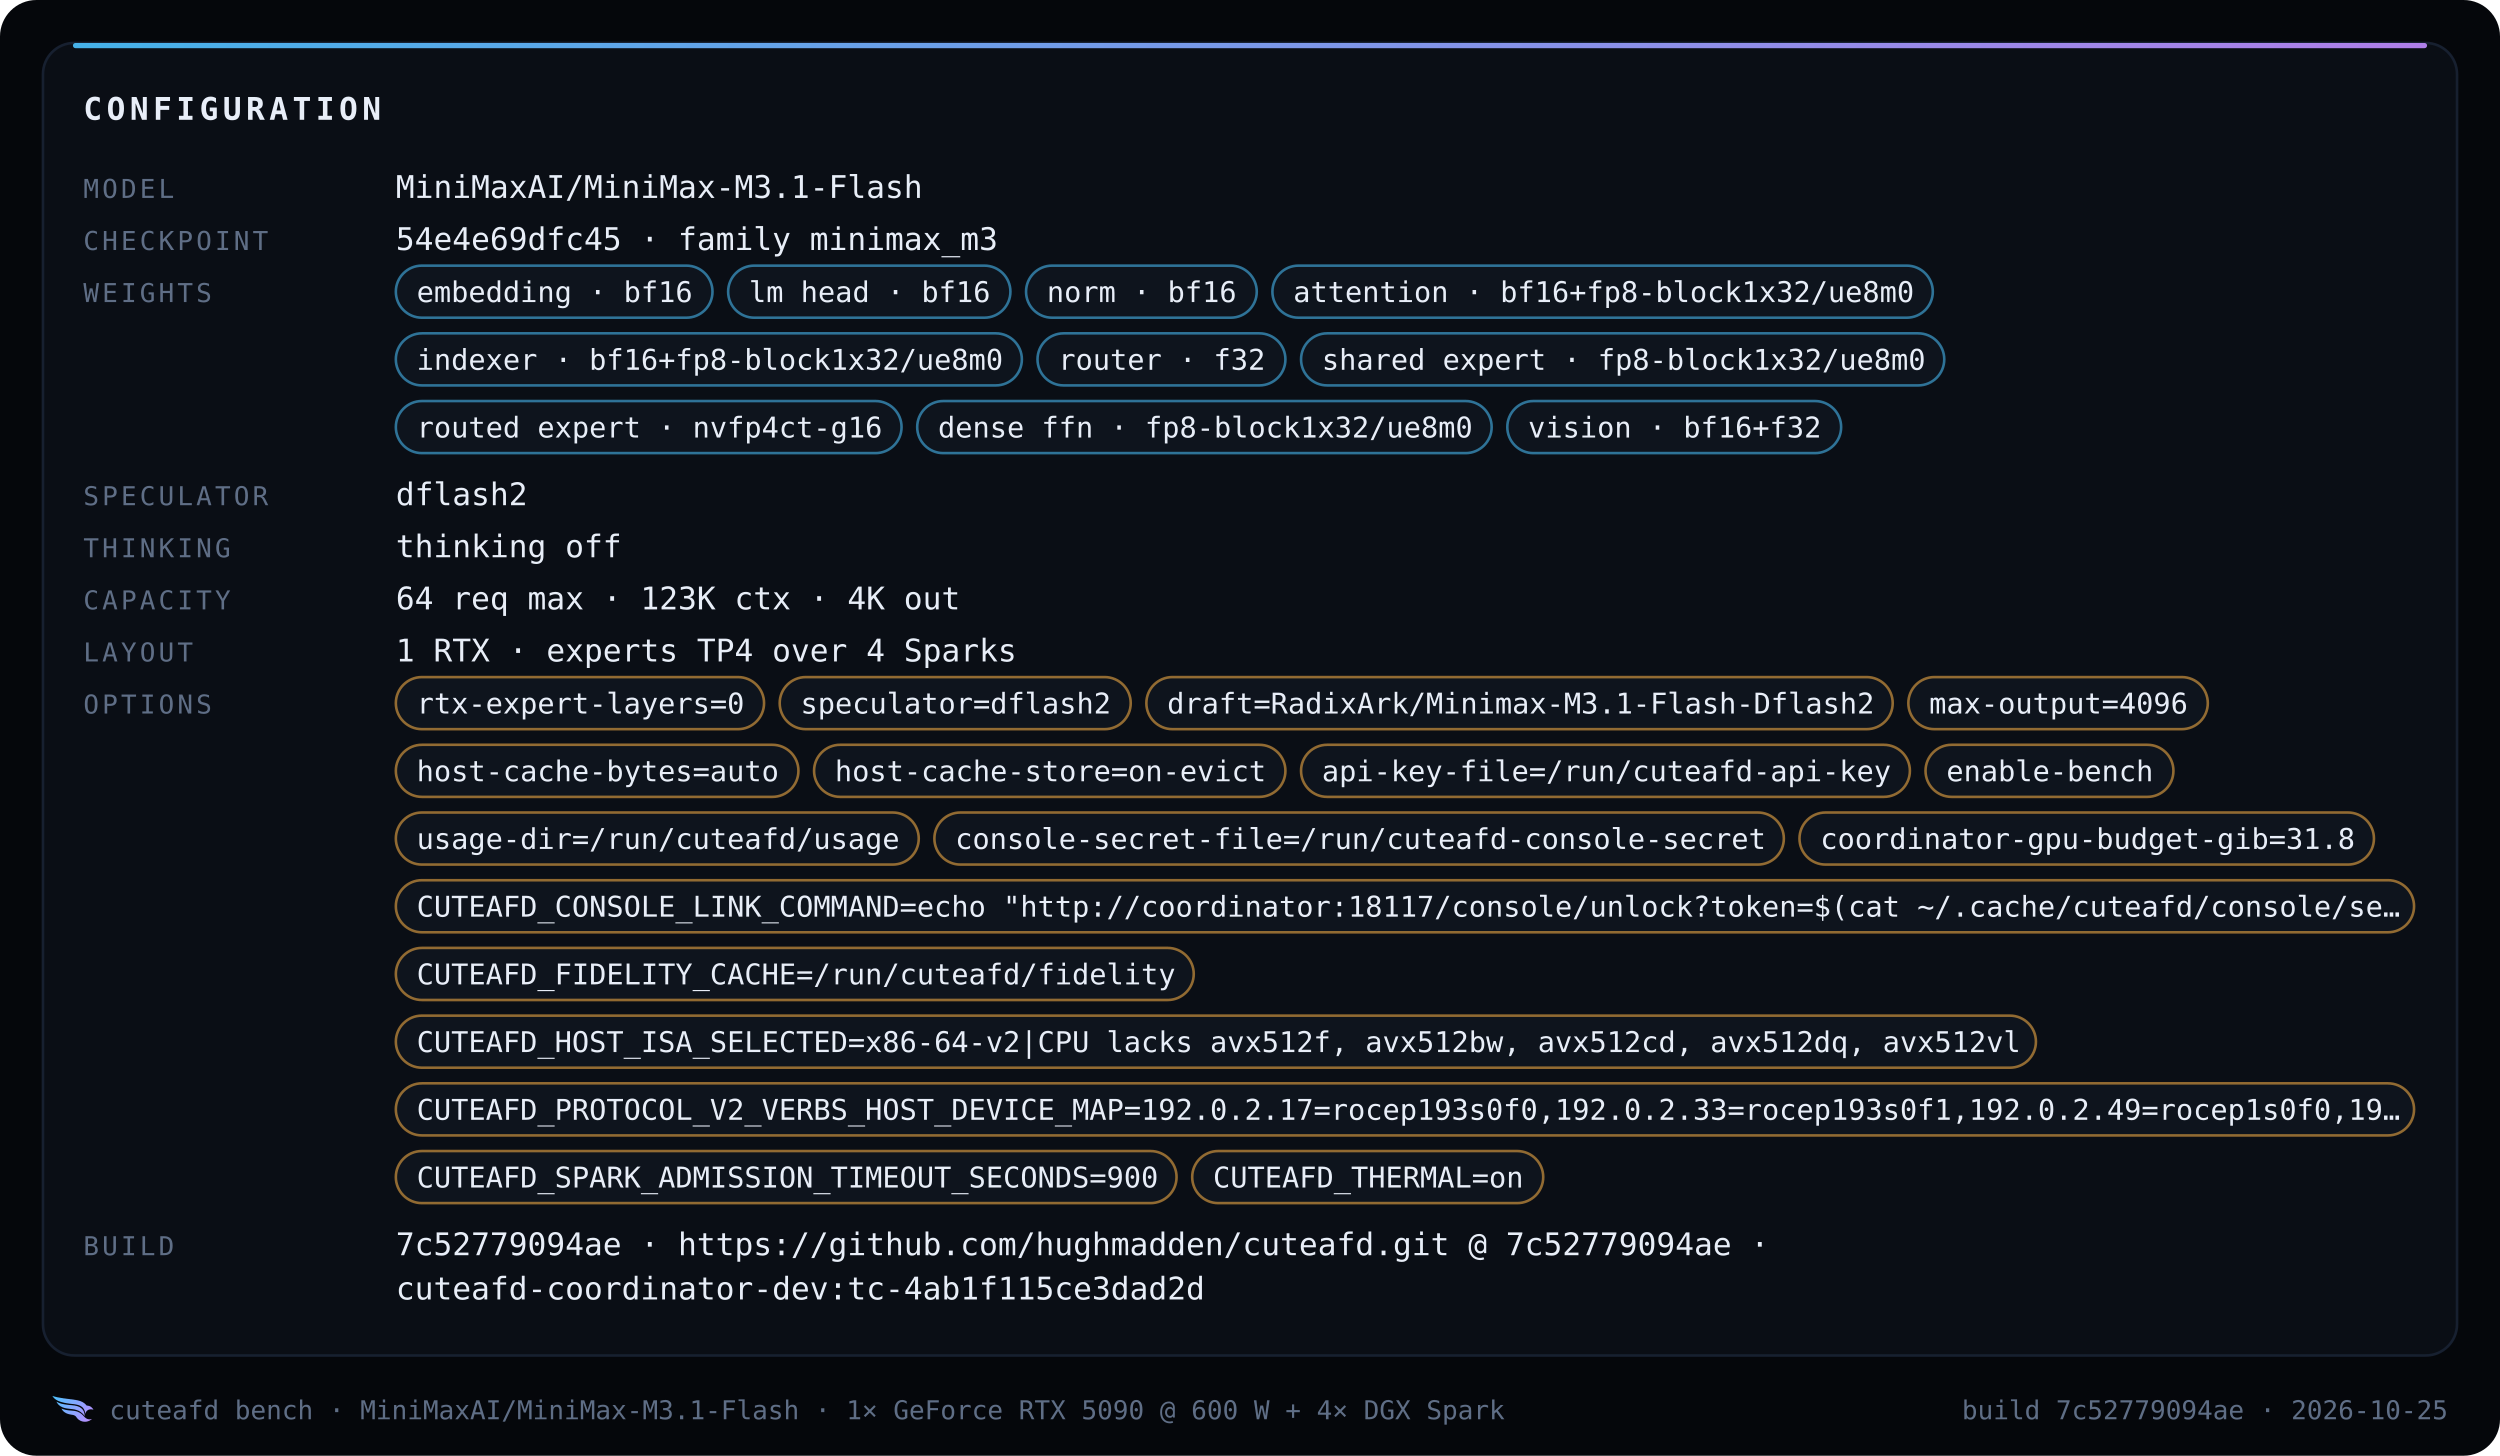
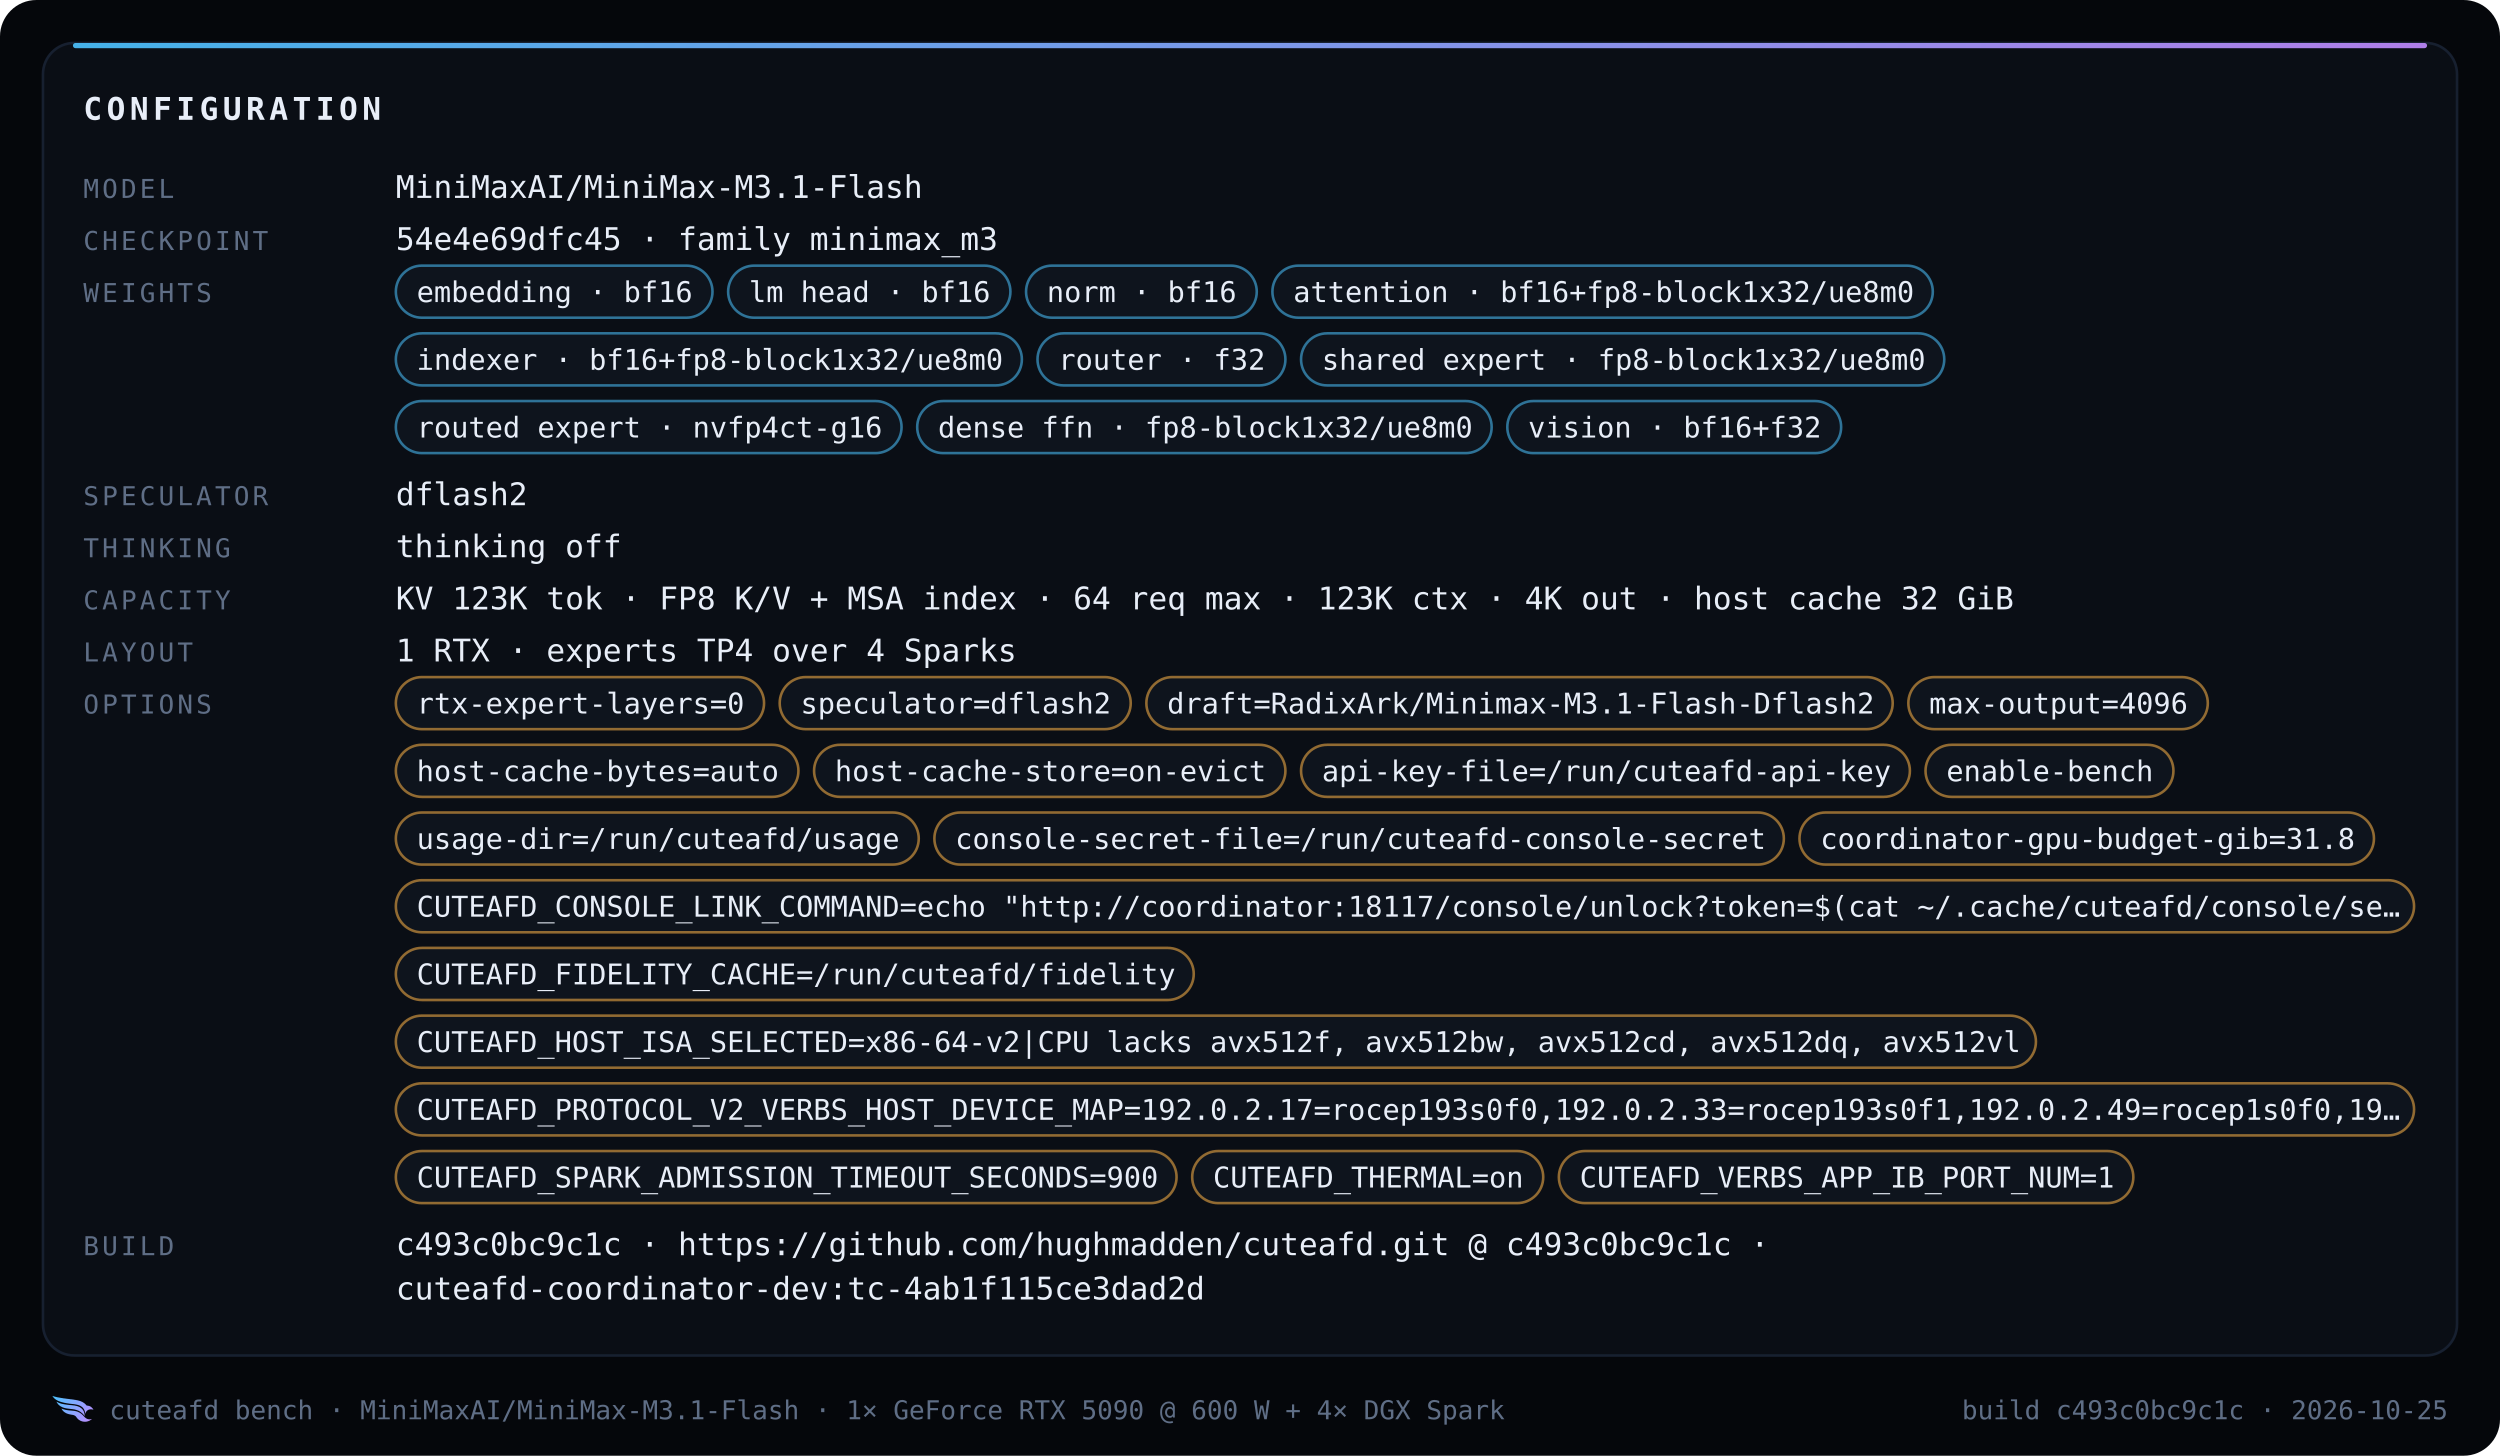
<svg xmlns="http://www.w3.org/2000/svg" width="960" height="559" viewBox="0 0 960 559">
  <defs>
    <linearGradient id="accent" x1="0" y1="0" x2="1" y2="0">
      <stop offset="0" stop-color="#4cc3ff" />
      <stop offset="1" stop-color="#c08bff" />
    </linearGradient>
    <pattern id="hazard" width="16" height="16" patternUnits="userSpaceOnUse" patternTransform="rotate(45)">
      <rect width="16" height="16" fill="#120405" />
      <rect width="8" height="16" fill="#ffb547" />
    </pattern>
    <radialGradient id="glow-a" cx="0.12" cy="-0.1" r="0.7">
      <stop offset="0" stop-color="#4cc3ff" stop-opacity="0.10" />
      <stop offset="1" stop-color="#4cc3ff" stop-opacity="0" />
    </radialGradient>
    <radialGradient id="glow-b" cx="1" cy="0" r="0.6">
      <stop offset="0" stop-color="#c08bff" stop-opacity="0.09" />
      <stop offset="1" stop-color="#c08bff" stop-opacity="0" />
    </radialGradient>
  </defs>
  <rect x="0" y="0" width="960" height="559" rx="14" fill="#05070b" />
  <rect x="16.5" y="16.5" width="927" height="504" rx="12" fill="#0a0e15" stroke="#172030" stroke-width="1" />
  <rect x="28" y="16.5" width="904" height="2" rx="1" fill="url(#accent)" opacity="0.9" />
  <text x="32" y="46" font-family="ui-monospace, 'SF Mono', 'JetBrains Mono', 'Cascadia Mono', Menlo, Consolas, 'DejaVu Sans Mono', monospace" font-size="12" fill="#e8eef8" font-weight="600" letter-spacing="1.7">CONFIGURATION</text>
  <g transform="translate(32,62)">
    <text x="0" y="14" font-family="ui-monospace, 'SF Mono', 'JetBrains Mono', 'Cascadia Mono', Menlo, Consolas, 'DejaVu Sans Mono', monospace" font-size="10" fill="#5f6e86" letter-spacing="1.2">MODEL</text>
    <text x="120" y="14" font-family="ui-monospace, 'SF Mono', 'JetBrains Mono', 'Cascadia Mono', Menlo, Consolas, 'DejaVu Sans Mono', monospace" font-size="12" fill="#e8eef8">MiniMaxAI/MiniMax-M3.1-Flash</text>
    <text x="0" y="34" font-family="ui-monospace, 'SF Mono', 'JetBrains Mono', 'Cascadia Mono', Menlo, Consolas, 'DejaVu Sans Mono', monospace" font-size="10" fill="#5f6e86" letter-spacing="1.2">CHECKPOINT</text>
    <text x="120" y="34" font-family="ui-monospace, 'SF Mono', 'JetBrains Mono', 'Cascadia Mono', Menlo, Consolas, 'DejaVu Sans Mono', monospace" font-size="12" fill="#e8eef8">54e4e69dfc45 · family minimax_m3</text>
    <text x="0" y="54" font-family="ui-monospace, 'SF Mono', 'JetBrains Mono', 'Cascadia Mono', Menlo, Consolas, 'DejaVu Sans Mono', monospace" font-size="10" fill="#5f6e86" letter-spacing="1.2">WEIGHTS</text>
    <rect x="120" y="40" width="121.6" height="20" rx="10" fill="#0e141d" stroke="#4cc3ff" stroke-opacity="0.55" />
    <text x="128" y="54" font-family="ui-monospace, 'SF Mono', 'JetBrains Mono', 'Cascadia Mono', Menlo, Consolas, 'DejaVu Sans Mono', monospace" font-size="11" fill="#e8eef8">embedding · bf16</text>
    <rect x="247.6" y="40" width="108.4" height="20" rx="10" fill="#0e141d" stroke="#4cc3ff" stroke-opacity="0.55" />
    <text x="255.6" y="54" font-family="ui-monospace, 'SF Mono', 'JetBrains Mono', 'Cascadia Mono', Menlo, Consolas, 'DejaVu Sans Mono', monospace" font-size="11" fill="#e8eef8">lm head · bf16</text>
    <rect x="362" y="40" width="88.6" height="20" rx="10" fill="#0e141d" stroke="#4cc3ff" stroke-opacity="0.55" />
    <text x="370" y="54" font-family="ui-monospace, 'SF Mono', 'JetBrains Mono', 'Cascadia Mono', Menlo, Consolas, 'DejaVu Sans Mono', monospace" font-size="11" fill="#e8eef8">norm · bf16</text>
    <rect x="456.6" y="40" width="253.6" height="20" rx="10" fill="#0e141d" stroke="#4cc3ff" stroke-opacity="0.55" />
    <text x="464.6" y="54" font-family="ui-monospace, 'SF Mono', 'JetBrains Mono', 'Cascadia Mono', Menlo, Consolas, 'DejaVu Sans Mono', monospace" font-size="11" fill="#e8eef8">attention · bf16+fp8-block1x32/ue8m0</text>
    <rect x="120" y="66" width="240.4" height="20" rx="10" fill="#0e141d" stroke="#4cc3ff" stroke-opacity="0.55" />
    <text x="128" y="80" font-family="ui-monospace, 'SF Mono', 'JetBrains Mono', 'Cascadia Mono', Menlo, Consolas, 'DejaVu Sans Mono', monospace" font-size="11" fill="#e8eef8">indexer · bf16+fp8-block1x32/ue8m0</text>
    <rect x="366.4" y="66" width="95.2" height="20" rx="10" fill="#0e141d" stroke="#4cc3ff" stroke-opacity="0.55" />
    <text x="374.4" y="80" font-family="ui-monospace, 'SF Mono', 'JetBrains Mono', 'Cascadia Mono', Menlo, Consolas, 'DejaVu Sans Mono', monospace" font-size="11" fill="#e8eef8">router · f32</text>
    <rect x="467.6" y="66" width="247" height="20" rx="10" fill="#0e141d" stroke="#4cc3ff" stroke-opacity="0.55" />
    <text x="475.6" y="80" font-family="ui-monospace, 'SF Mono', 'JetBrains Mono', 'Cascadia Mono', Menlo, Consolas, 'DejaVu Sans Mono', monospace" font-size="11" fill="#e8eef8">shared expert · fp8-block1x32/ue8m0</text>
    <rect x="120" y="92" width="194.2" height="20" rx="10" fill="#0e141d" stroke="#4cc3ff" stroke-opacity="0.55" />
    <text x="128" y="106" font-family="ui-monospace, 'SF Mono', 'JetBrains Mono', 'Cascadia Mono', Menlo, Consolas, 'DejaVu Sans Mono', monospace" font-size="11" fill="#e8eef8">routed expert · nvfp4ct-g16</text>
    <rect x="320.2" y="92" width="220.6" height="20" rx="10" fill="#0e141d" stroke="#4cc3ff" stroke-opacity="0.55" />
    <text x="328.2" y="106" font-family="ui-monospace, 'SF Mono', 'JetBrains Mono', 'Cascadia Mono', Menlo, Consolas, 'DejaVu Sans Mono', monospace" font-size="11" fill="#e8eef8">dense ffn · fp8-block1x32/ue8m0</text>
    <rect x="546.8" y="92" width="128.2" height="20" rx="10" fill="#0e141d" stroke="#4cc3ff" stroke-opacity="0.55" />
    <text x="554.8" y="106" font-family="ui-monospace, 'SF Mono', 'JetBrains Mono', 'Cascadia Mono', Menlo, Consolas, 'DejaVu Sans Mono', monospace" font-size="11" fill="#e8eef8">vision · bf16+f32</text>
    <text x="0" y="132" font-family="ui-monospace, 'SF Mono', 'JetBrains Mono', 'Cascadia Mono', Menlo, Consolas, 'DejaVu Sans Mono', monospace" font-size="10" fill="#5f6e86" letter-spacing="1.2">SPECULATOR</text>
    <text x="120" y="132" font-family="ui-monospace, 'SF Mono', 'JetBrains Mono', 'Cascadia Mono', Menlo, Consolas, 'DejaVu Sans Mono', monospace" font-size="12" fill="#e8eef8">dflash2</text>
    <text x="0" y="152" font-family="ui-monospace, 'SF Mono', 'JetBrains Mono', 'Cascadia Mono', Menlo, Consolas, 'DejaVu Sans Mono', monospace" font-size="10" fill="#5f6e86" letter-spacing="1.2">THINKING</text>
    <text x="120" y="152" font-family="ui-monospace, 'SF Mono', 'JetBrains Mono', 'Cascadia Mono', Menlo, Consolas, 'DejaVu Sans Mono', monospace" font-size="12" fill="#e8eef8">thinking off</text>
    <text x="0" y="172" font-family="ui-monospace, 'SF Mono', 'JetBrains Mono', 'Cascadia Mono', Menlo, Consolas, 'DejaVu Sans Mono', monospace" font-size="10" fill="#5f6e86" letter-spacing="1.2">CAPACITY</text>
-     <text x="120" y="172" font-family="ui-monospace, 'SF Mono', 'JetBrains Mono', 'Cascadia Mono', Menlo, Consolas, 'DejaVu Sans Mono', monospace" font-size="12" fill="#e8eef8">64 req max · 123K ctx · 4K out</text>
+     <text x="120" y="172" font-family="ui-monospace, 'SF Mono', 'JetBrains Mono', 'Cascadia Mono', Menlo, Consolas, 'DejaVu Sans Mono', monospace" font-size="12" fill="#e8eef8">KV 123K tok · FP8 K/V + MSA index · 64 req max · 123K ctx · 4K out · host cache 32 GiB</text>
    <text x="0" y="192" font-family="ui-monospace, 'SF Mono', 'JetBrains Mono', 'Cascadia Mono', Menlo, Consolas, 'DejaVu Sans Mono', monospace" font-size="10" fill="#5f6e86" letter-spacing="1.2">LAYOUT</text>
    <text x="120" y="192" font-family="ui-monospace, 'SF Mono', 'JetBrains Mono', 'Cascadia Mono', Menlo, Consolas, 'DejaVu Sans Mono', monospace" font-size="12" fill="#e8eef8">1 RTX · experts TP4 over 4 Sparks</text>
    <text x="0" y="212" font-family="ui-monospace, 'SF Mono', 'JetBrains Mono', 'Cascadia Mono', Menlo, Consolas, 'DejaVu Sans Mono', monospace" font-size="10" fill="#5f6e86" letter-spacing="1.2">OPTIONS</text>
    <rect x="120" y="198" width="141.4" height="20" rx="10" fill="#0e141d" stroke="#ffb547" stroke-opacity="0.55" />
    <text x="128" y="212" font-family="ui-monospace, 'SF Mono', 'JetBrains Mono', 'Cascadia Mono', Menlo, Consolas, 'DejaVu Sans Mono', monospace" font-size="11" fill="#e8eef8">rtx-expert-layers=0</text>
    <rect x="267.4" y="198" width="134.8" height="20" rx="10" fill="#0e141d" stroke="#ffb547" stroke-opacity="0.55" />
    <text x="275.4" y="212" font-family="ui-monospace, 'SF Mono', 'JetBrains Mono', 'Cascadia Mono', Menlo, Consolas, 'DejaVu Sans Mono', monospace" font-size="11" fill="#e8eef8">speculator=dflash2</text>
    <rect x="408.2" y="198" width="286.6" height="20" rx="10" fill="#0e141d" stroke="#ffb547" stroke-opacity="0.55" />
    <text x="416.2" y="212" font-family="ui-monospace, 'SF Mono', 'JetBrains Mono', 'Cascadia Mono', Menlo, Consolas, 'DejaVu Sans Mono', monospace" font-size="11" fill="#e8eef8">draft=RadixArk/Minimax-M3.1-Flash-Dflash2</text>
    <rect x="700.8" y="198" width="115" height="20" rx="10" fill="#0e141d" stroke="#ffb547" stroke-opacity="0.55" />
    <text x="708.8" y="212" font-family="ui-monospace, 'SF Mono', 'JetBrains Mono', 'Cascadia Mono', Menlo, Consolas, 'DejaVu Sans Mono', monospace" font-size="11" fill="#e8eef8">max-output=4096</text>
    <rect x="120" y="224" width="154.6" height="20" rx="10" fill="#0e141d" stroke="#ffb547" stroke-opacity="0.55" />
    <text x="128" y="238" font-family="ui-monospace, 'SF Mono', 'JetBrains Mono', 'Cascadia Mono', Menlo, Consolas, 'DejaVu Sans Mono', monospace" font-size="11" fill="#e8eef8">host-cache-bytes=auto</text>
    <rect x="280.6" y="224" width="181" height="20" rx="10" fill="#0e141d" stroke="#ffb547" stroke-opacity="0.55" />
    <text x="288.6" y="238" font-family="ui-monospace, 'SF Mono', 'JetBrains Mono', 'Cascadia Mono', Menlo, Consolas, 'DejaVu Sans Mono', monospace" font-size="11" fill="#e8eef8">host-cache-store=on-evict</text>
    <rect x="467.6" y="224" width="233.8" height="20" rx="10" fill="#0e141d" stroke="#ffb547" stroke-opacity="0.55" />
    <text x="475.6" y="238" font-family="ui-monospace, 'SF Mono', 'JetBrains Mono', 'Cascadia Mono', Menlo, Consolas, 'DejaVu Sans Mono', monospace" font-size="11" fill="#e8eef8">api-key-file=/run/cuteafd-api-key</text>
    <rect x="707.4" y="224" width="95.2" height="20" rx="10" fill="#0e141d" stroke="#ffb547" stroke-opacity="0.55" />
    <text x="715.4" y="238" font-family="ui-monospace, 'SF Mono', 'JetBrains Mono', 'Cascadia Mono', Menlo, Consolas, 'DejaVu Sans Mono', monospace" font-size="11" fill="#e8eef8">enable-bench</text>
    <rect x="120" y="250" width="200.8" height="20" rx="10" fill="#0e141d" stroke="#ffb547" stroke-opacity="0.55" />
    <text x="128" y="264" font-family="ui-monospace, 'SF Mono', 'JetBrains Mono', 'Cascadia Mono', Menlo, Consolas, 'DejaVu Sans Mono', monospace" font-size="11" fill="#e8eef8">usage-dir=/run/cuteafd/usage</text>
    <rect x="326.8" y="250" width="326.2" height="20" rx="10" fill="#0e141d" stroke="#ffb547" stroke-opacity="0.55" />
    <text x="334.8" y="264" font-family="ui-monospace, 'SF Mono', 'JetBrains Mono', 'Cascadia Mono', Menlo, Consolas, 'DejaVu Sans Mono', monospace" font-size="11" fill="#e8eef8">console-secret-file=/run/cuteafd-console-secret</text>
    <rect x="659" y="250" width="220.6" height="20" rx="10" fill="#0e141d" stroke="#ffb547" stroke-opacity="0.55" />
    <text x="667" y="264" font-family="ui-monospace, 'SF Mono', 'JetBrains Mono', 'Cascadia Mono', Menlo, Consolas, 'DejaVu Sans Mono', monospace" font-size="11" fill="#e8eef8">coordinator-gpu-budget-gib=31.8</text>
    <rect x="120" y="276" width="775" height="20" rx="10" fill="#0e141d" stroke="#ffb547" stroke-opacity="0.55" />
    <text x="128" y="290" font-family="ui-monospace, 'SF Mono', 'JetBrains Mono', 'Cascadia Mono', Menlo, Consolas, 'DejaVu Sans Mono', monospace" font-size="11" fill="#e8eef8">CUTEAFD_CONSOLE_LINK_COMMAND=echo "http://coordinator:18117/console/unlock?token=$(cat ~/.cache/cuteafd/console/se…</text>
    <rect x="120" y="302" width="306.4" height="20" rx="10" fill="#0e141d" stroke="#ffb547" stroke-opacity="0.55" />
    <text x="128" y="316" font-family="ui-monospace, 'SF Mono', 'JetBrains Mono', 'Cascadia Mono', Menlo, Consolas, 'DejaVu Sans Mono', monospace" font-size="11" fill="#e8eef8">CUTEAFD_FIDELITY_CACHE=/run/cuteafd/fidelity</text>
    <rect x="120" y="328" width="629.8" height="20" rx="10" fill="#0e141d" stroke="#ffb547" stroke-opacity="0.55" />
    <text x="128" y="342" font-family="ui-monospace, 'SF Mono', 'JetBrains Mono', 'Cascadia Mono', Menlo, Consolas, 'DejaVu Sans Mono', monospace" font-size="11" fill="#e8eef8">CUTEAFD_HOST_ISA_SELECTED=x86-64-v2|CPU lacks avx512f, avx512bw, avx512cd, avx512dq, avx512vl</text>
    <rect x="120" y="354" width="775" height="20" rx="10" fill="#0e141d" stroke="#ffb547" stroke-opacity="0.55" />
    <text x="128" y="368" font-family="ui-monospace, 'SF Mono', 'JetBrains Mono', 'Cascadia Mono', Menlo, Consolas, 'DejaVu Sans Mono', monospace" font-size="11" fill="#e8eef8">CUTEAFD_PROTOCOL_V2_VERBS_HOST_DEVICE_MAP=192.0.2.17=rocep193s0f0,192.0.2.33=rocep193s0f1,192.0.2.49=rocep1s0f0,19…</text>
    <rect x="120" y="380" width="299.8" height="20" rx="10" fill="#0e141d" stroke="#ffb547" stroke-opacity="0.55" />
    <text x="128" y="394" font-family="ui-monospace, 'SF Mono', 'JetBrains Mono', 'Cascadia Mono', Menlo, Consolas, 'DejaVu Sans Mono', monospace" font-size="11" fill="#e8eef8">CUTEAFD_SPARK_ADMISSION_TIMEOUT_SECONDS=900</text>
    <rect x="425.8" y="380" width="134.8" height="20" rx="10" fill="#0e141d" stroke="#ffb547" stroke-opacity="0.55" />
    <text x="433.8" y="394" font-family="ui-monospace, 'SF Mono', 'JetBrains Mono', 'Cascadia Mono', Menlo, Consolas, 'DejaVu Sans Mono', monospace" font-size="11" fill="#e8eef8">CUTEAFD_THERMAL=on</text>
+     <rect x="566.6" y="380" width="220.6" height="20" rx="10" fill="#0e141d" stroke="#ffb547" stroke-opacity="0.55" />
+     <text x="574.6" y="394" font-family="ui-monospace, 'SF Mono', 'JetBrains Mono', 'Cascadia Mono', Menlo, Consolas, 'DejaVu Sans Mono', monospace" font-size="11" fill="#e8eef8">CUTEAFD_VERBS_APP_IB_PORT_NUM=1</text>
    <text x="0" y="420" font-family="ui-monospace, 'SF Mono', 'JetBrains Mono', 'Cascadia Mono', Menlo, Consolas, 'DejaVu Sans Mono', monospace" font-size="10" fill="#5f6e86" letter-spacing="1.2">BUILD</text>
-     <text x="120" y="420" font-family="ui-monospace, 'SF Mono', 'JetBrains Mono', 'Cascadia Mono', Menlo, Consolas, 'DejaVu Sans Mono', monospace" font-size="12" fill="#e8eef8">7c52779094ae · https://github.com/hughmadden/cuteafd.git @ 7c52779094ae ·</text>
+     <text x="120" y="420" font-family="ui-monospace, 'SF Mono', 'JetBrains Mono', 'Cascadia Mono', Menlo, Consolas, 'DejaVu Sans Mono', monospace" font-size="12" fill="#e8eef8">c493c0bc9c1c · https://github.com/hughmadden/cuteafd.git @ c493c0bc9c1c ·</text>
    <text x="120" y="437" font-family="ui-monospace, 'SF Mono', 'JetBrains Mono', 'Cascadia Mono', Menlo, Consolas, 'DejaVu Sans Mono', monospace" font-size="12" fill="#e8eef8">cuteafd-coordinator-dev:tc-4ab1f115ce3dad2d</text>
  </g>
  <svg x="20" y="533" width="16" height="16" viewBox="95 32 720 720" preserveAspectRatio="xMinYMid meet">
    <defs>
      <linearGradient id="cuteafd-swift" x1="101" y1="169" x2="808" y2="615" gradientUnits="userSpaceOnUse">
        <stop offset="0" stop-color="#4cc3ff" />
        <stop offset="1" stop-color="#c08bff" />
      </linearGradient>
    </defs>
    <path fill="url(#cuteafd-swift)" fill-rule="evenodd" d="M101 169L115 173 115 174 119 174 125 177 141 180 144 182 166 186 166 187 170 187 170 188 174 188 174 189 178 189 182 191 213 196 213 197 225 198 225 199 230 199 230 200 236 200 236 201 242 201 242 202 248 202 248 203 254 203 254 204 272 206 272 207 278 207 278 208 284 208 284 209 328 214 328 215 334 215 334 216 342 216 342 217 359 218 359 219 382 221 382 222 405 224 405 225 447 229 447 230 468 232 468 233 474 233 474 234 480 234 480 235 486 235 486 236 493 236 493 237 504 238 504 239 529 243 533 245 543 246 546 248 565 252 565 253 589 260 591 262 594 262 598 265 601 265 607 269 610 269 624 276 625 278 631 280 632 282 636 283 641 288 643 288 644 290 652 294 680 320 680 322 690 331 692 335 714 337 714 338 720 338 724 340 737 342 737 343 740 343 742 345 745 345 747 347 750 347 756 350 760 354 770 359 784 373 784 375 788 377 798 387 798 389 803 394 808 404 808 407 804 405 787 402 787 401 780 401 780 400 753 400 753 401 747 401 747 402 734 404 734 405 731 405 729 407 726 407 714 413 713 415 705 419 703 422 701 422 691 432 691 434 687 437 687 439 684 441 684 443 682 444 680 450 678 451 675 457 675 460 673 462 670 475 668 478 662 441 661 441 659 431 655 423 653 414 648 404 646 403 644 397 642 396 641 392 639 391 635 383 631 380 631 378 613 360 611 360 601 351 589 345 588 343 574 336 561 332 559 330 556 330 556 329 553 329 553 328 550 328 544 325 536 324 533 322 521 320 521 319 516 319 516 318 511 318 511 317 506 317 506 316 501 316 501 315 495 315 495 314 482 313 482 312 475 312 475 311 399 303 399 302 392 302 392 301 385 301 385 300 363 298 363 297 347 295 347 294 340 294 340 293 329 292 329 291 304 287 300 285 295 285 295 284 275 280 273 278 253 274 253 273 232 267 230 265 216 261 212 258 206 257 202 254 199 254 187 248 186 246 169 238 168 236 160 232 158 229 150 225 141 216 139 216 133 209 131 209 128 206 128 204 120 197 120 195 115 191 115 189 112 187 110 182 107 180 107 178 105 177ZM172 268L209 287 212 287 214 289 220 290 230 295 243 298 249 301 253 301 256 303 260 303 263 305 273 306 273 307 301 312 301 313 308 313 308 314 347 319 347 320 365 321 365 322 372 322 372 323 392 324 392 325 401 325 401 326 433 328 433 329 444 329 444 330 490 335 494 337 499 337 499 338 521 342 524 344 528 344 528 345 540 348 542 350 551 352 555 355 558 355 578 365 579 367 581 367 582 369 584 369 585 371 593 375 595 378 597 378 599 381 601 381 620 400 620 402 624 405 624 407 627 409 632 419 636 423 642 435 642 438 644 440 645 446 647 448 650 461 651 461 651 465 652 465 652 469 654 472 660 517 652 509 652 507 645 501 645 499 641 496 641 494 627 481 627 479 619 471 617 471 611 464 609 464 605 459 603 459 599 454 597 454 590 447 588 447 587 445 585 445 584 443 582 443 575 437 567 434 566 432 546 422 538 420 536 418 530 417 528 415 525 415 525 414 522 414 522 413 519 413 519 412 516 412 510 409 506 409 506 408 502 408 502 407 498 407 498 406 494 406 494 405 490 405 486 403 464 400 464 399 393 391 393 390 374 389 374 388 360 387 360 386 347 385 347 384 342 384 342 383 326 381 326 380 306 376 303 374 299 374 299 373 287 370 285 368 282 368 282 367 279 367 272 363 267 362 266 360 246 351 245 349 243 349 242 347 234 343 232 340 227 338 217 328 215 328 201 314 201 312 194 306 194 304 191 302 189 297 183 291 182 287 180 286 178 280 176 279 172 271ZM258 387L268 390 270 392 273 392 277 395 295 400 295 401 299 401 302 403 306 403 306 404 310 404 310 405 314 405 314 406 318 406 318 407 322 407 326 409 341 411 341 412 354 413 354 414 366 415 366 416 374 416 374 417 382 417 382 418 390 418 390 419 433 422 433 423 446 423 446 424 481 427 481 428 487 428 487 429 493 429 493 430 497 430 501 432 511 433 514 435 518 435 521 437 531 439 533 441 539 442 554 450 561 452 562 454 572 458 573 460 580 463 581 465 583 465 584 467 592 471 594 474 596 474 599 478 601 478 604 482 606 482 615 492 617 492 665 542 667 542 671 547 673 547 675 550 677 550 678 552 680 552 687 558 691 559 692 561 698 564 704 565 706 567 712 568 712 569 725 571 725 572 734 572 734 573 761 572 761 571 767 571 767 570 780 568 783 566 784 568 782 568 773 577 771 577 769 580 767 580 760 586 756 587 755 589 751 590 750 592 734 600 731 600 727 603 724 603 722 605 712 607 712 608 702 610 702 611 686 613 686 614 674 614 674 615 648 615 648 614 627 612 627 611 623 611 623 610 619 610 616 608 603 605 601 603 598 603 596 601 593 601 591 599 588 599 578 594 577 592 571 590 570 588 568 588 567 586 565 586 564 584 556 580 554 577 552 577 550 574 548 574 526 551 526 549 522 546 522 544 517 539 517 537 513 534 510 528 499 517 497 517 494 513 485 509 484 507 476 503 473 503 471 501 467 501 467 500 456 498 456 497 423 492 423 491 418 491 418 490 412 490 412 489 402 488 402 487 393 486 393 485 381 483 378 481 374 481 374 480 362 477 360 475 354 474 345 469 342 469 332 464 331 462 325 460 324 458 320 457 319 455 311 451 309 448 304 446 300 441 298 441 279 422 279 420 274 416 274 414 271 412 270 408 264 401Z" />
  </svg>
  <text x="42" y="545" font-family="ui-monospace, 'SF Mono', 'JetBrains Mono', 'Cascadia Mono', Menlo, Consolas, 'DejaVu Sans Mono', monospace" font-size="10" fill="#5f6e86">cuteafd bench · MiniMaxAI/MiniMax-M3.1-Flash · 1× GeForce RTX 5090 @ 600 W + 4× DGX Spark</text>
-   <text x="940" y="545" font-family="ui-monospace, 'SF Mono', 'JetBrains Mono', 'Cascadia Mono', Menlo, Consolas, 'DejaVu Sans Mono', monospace" font-size="10" fill="#5f6e86" text-anchor="end">build 7c52779094ae · 2026-10-25</text>
+   <text x="940" y="545" font-family="ui-monospace, 'SF Mono', 'JetBrains Mono', 'Cascadia Mono', Menlo, Consolas, 'DejaVu Sans Mono', monospace" font-size="10" fill="#5f6e86" text-anchor="end">build c493c0bc9c1c · 2026-10-25</text>
</svg>
